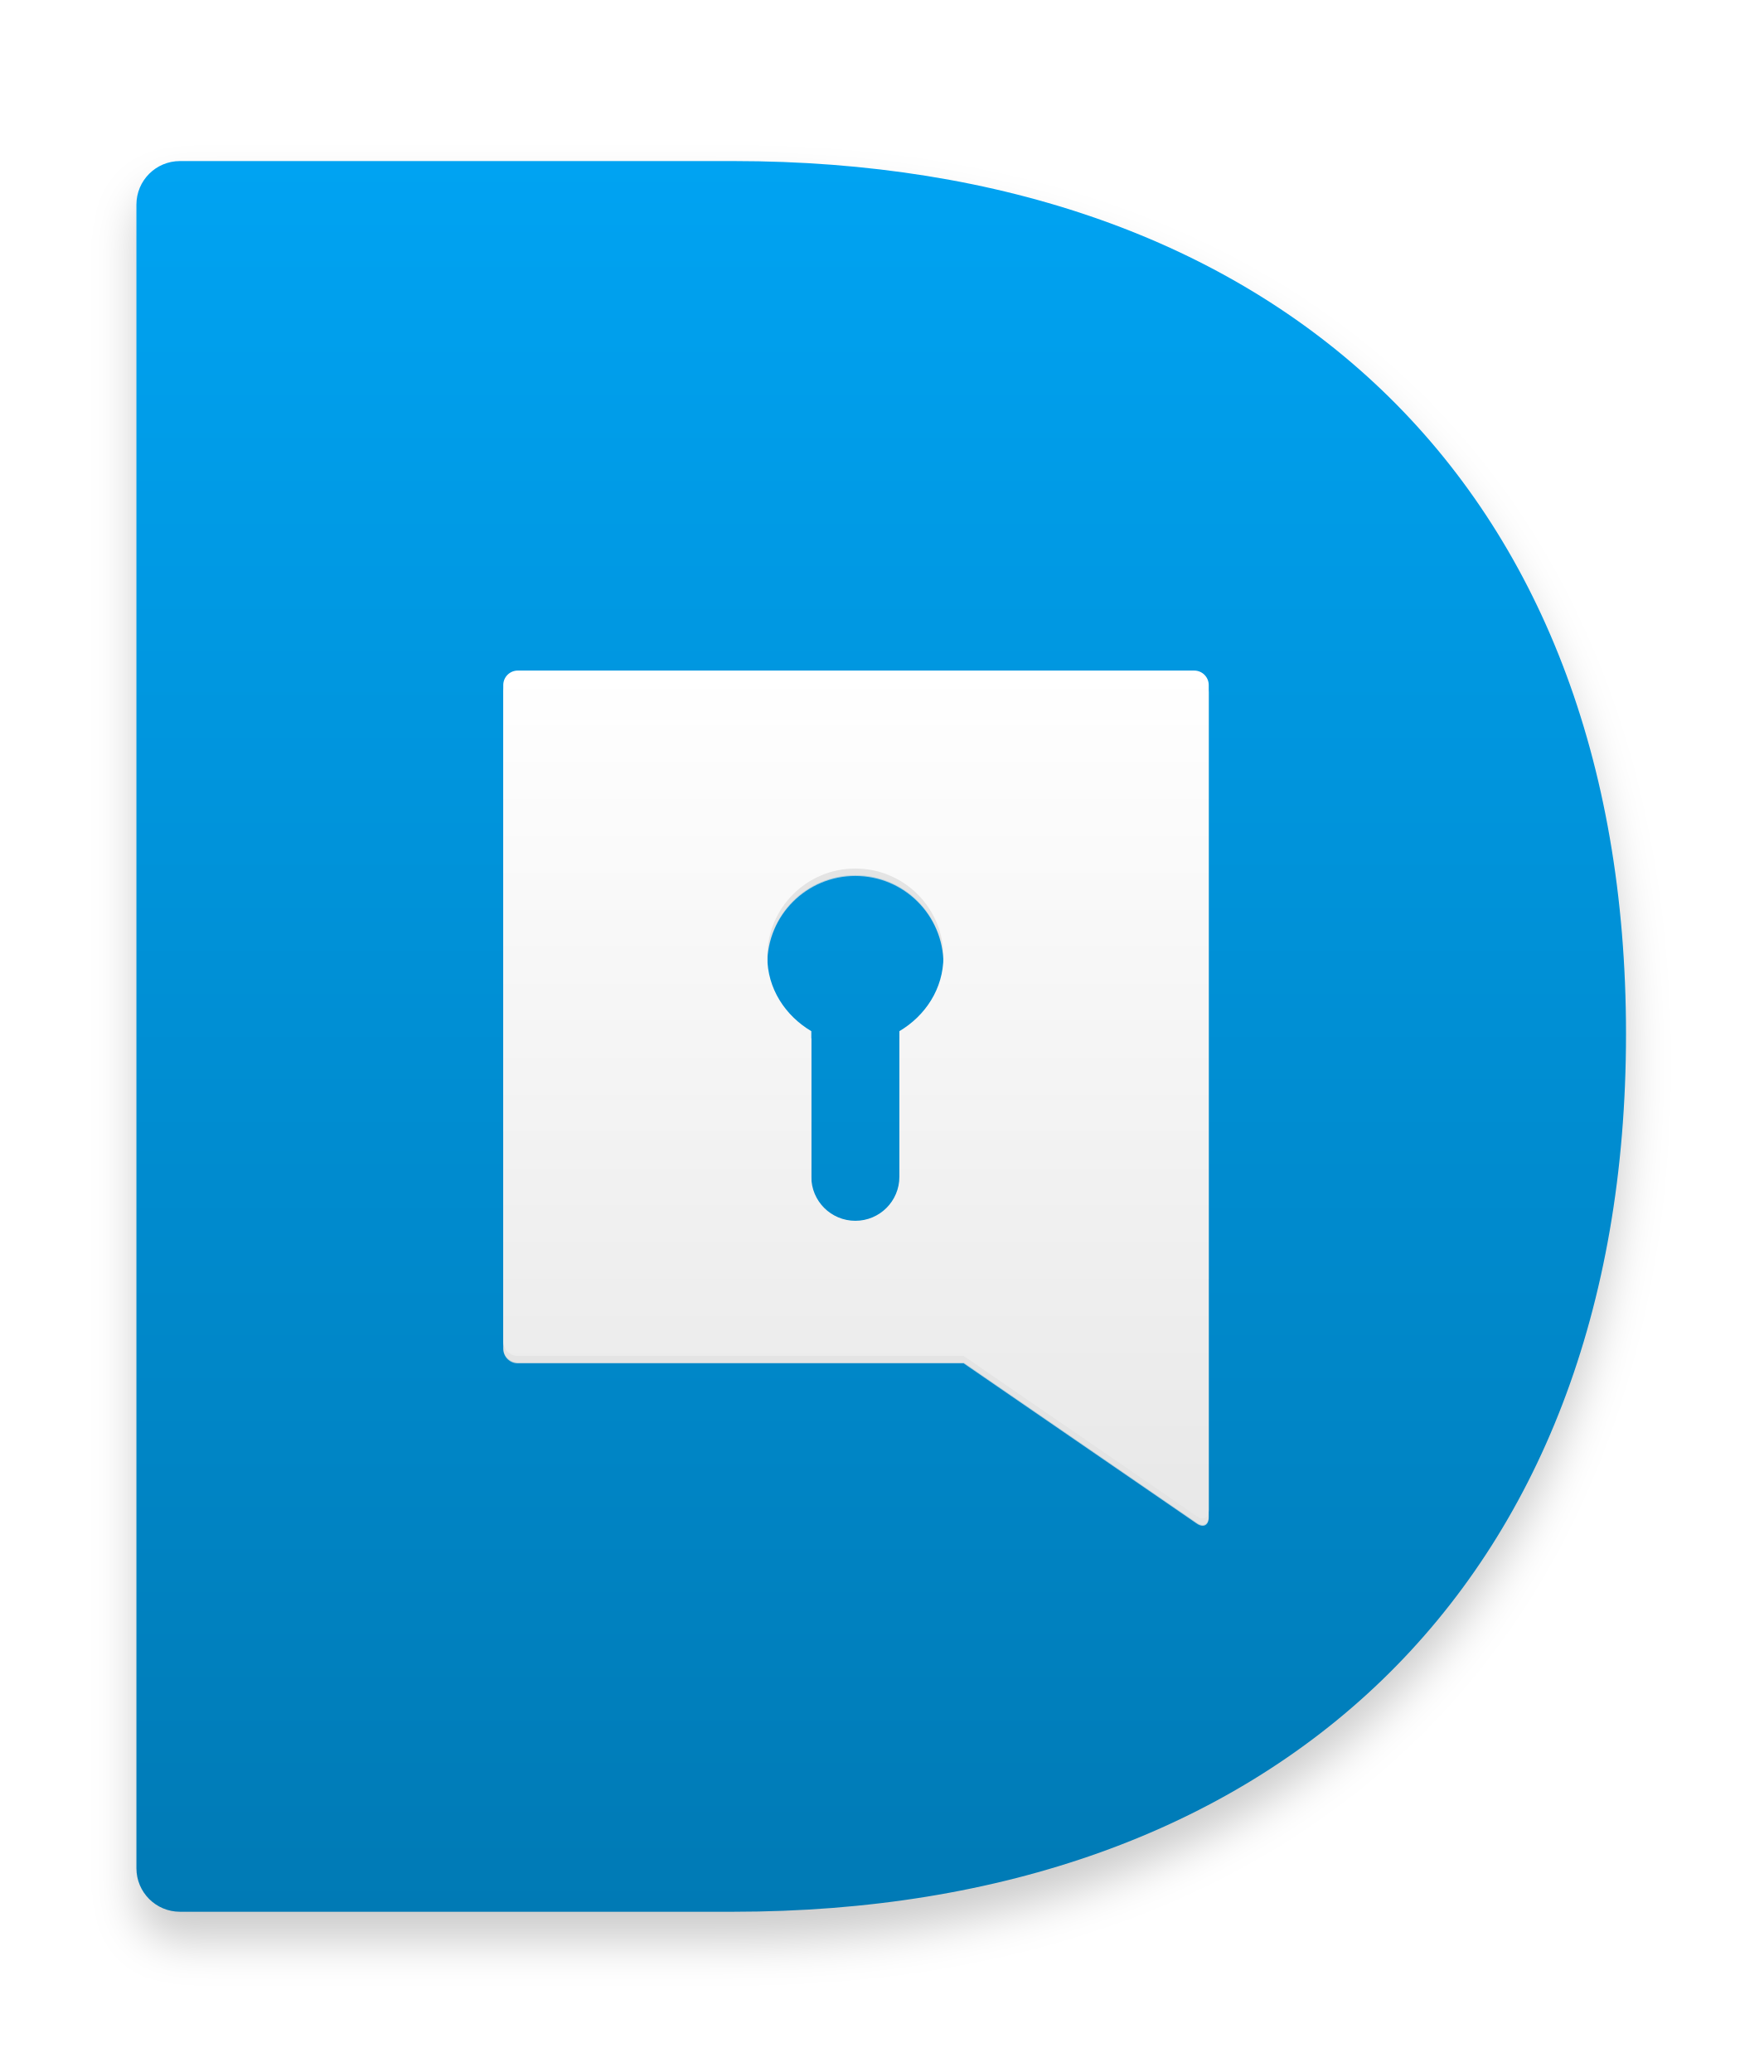
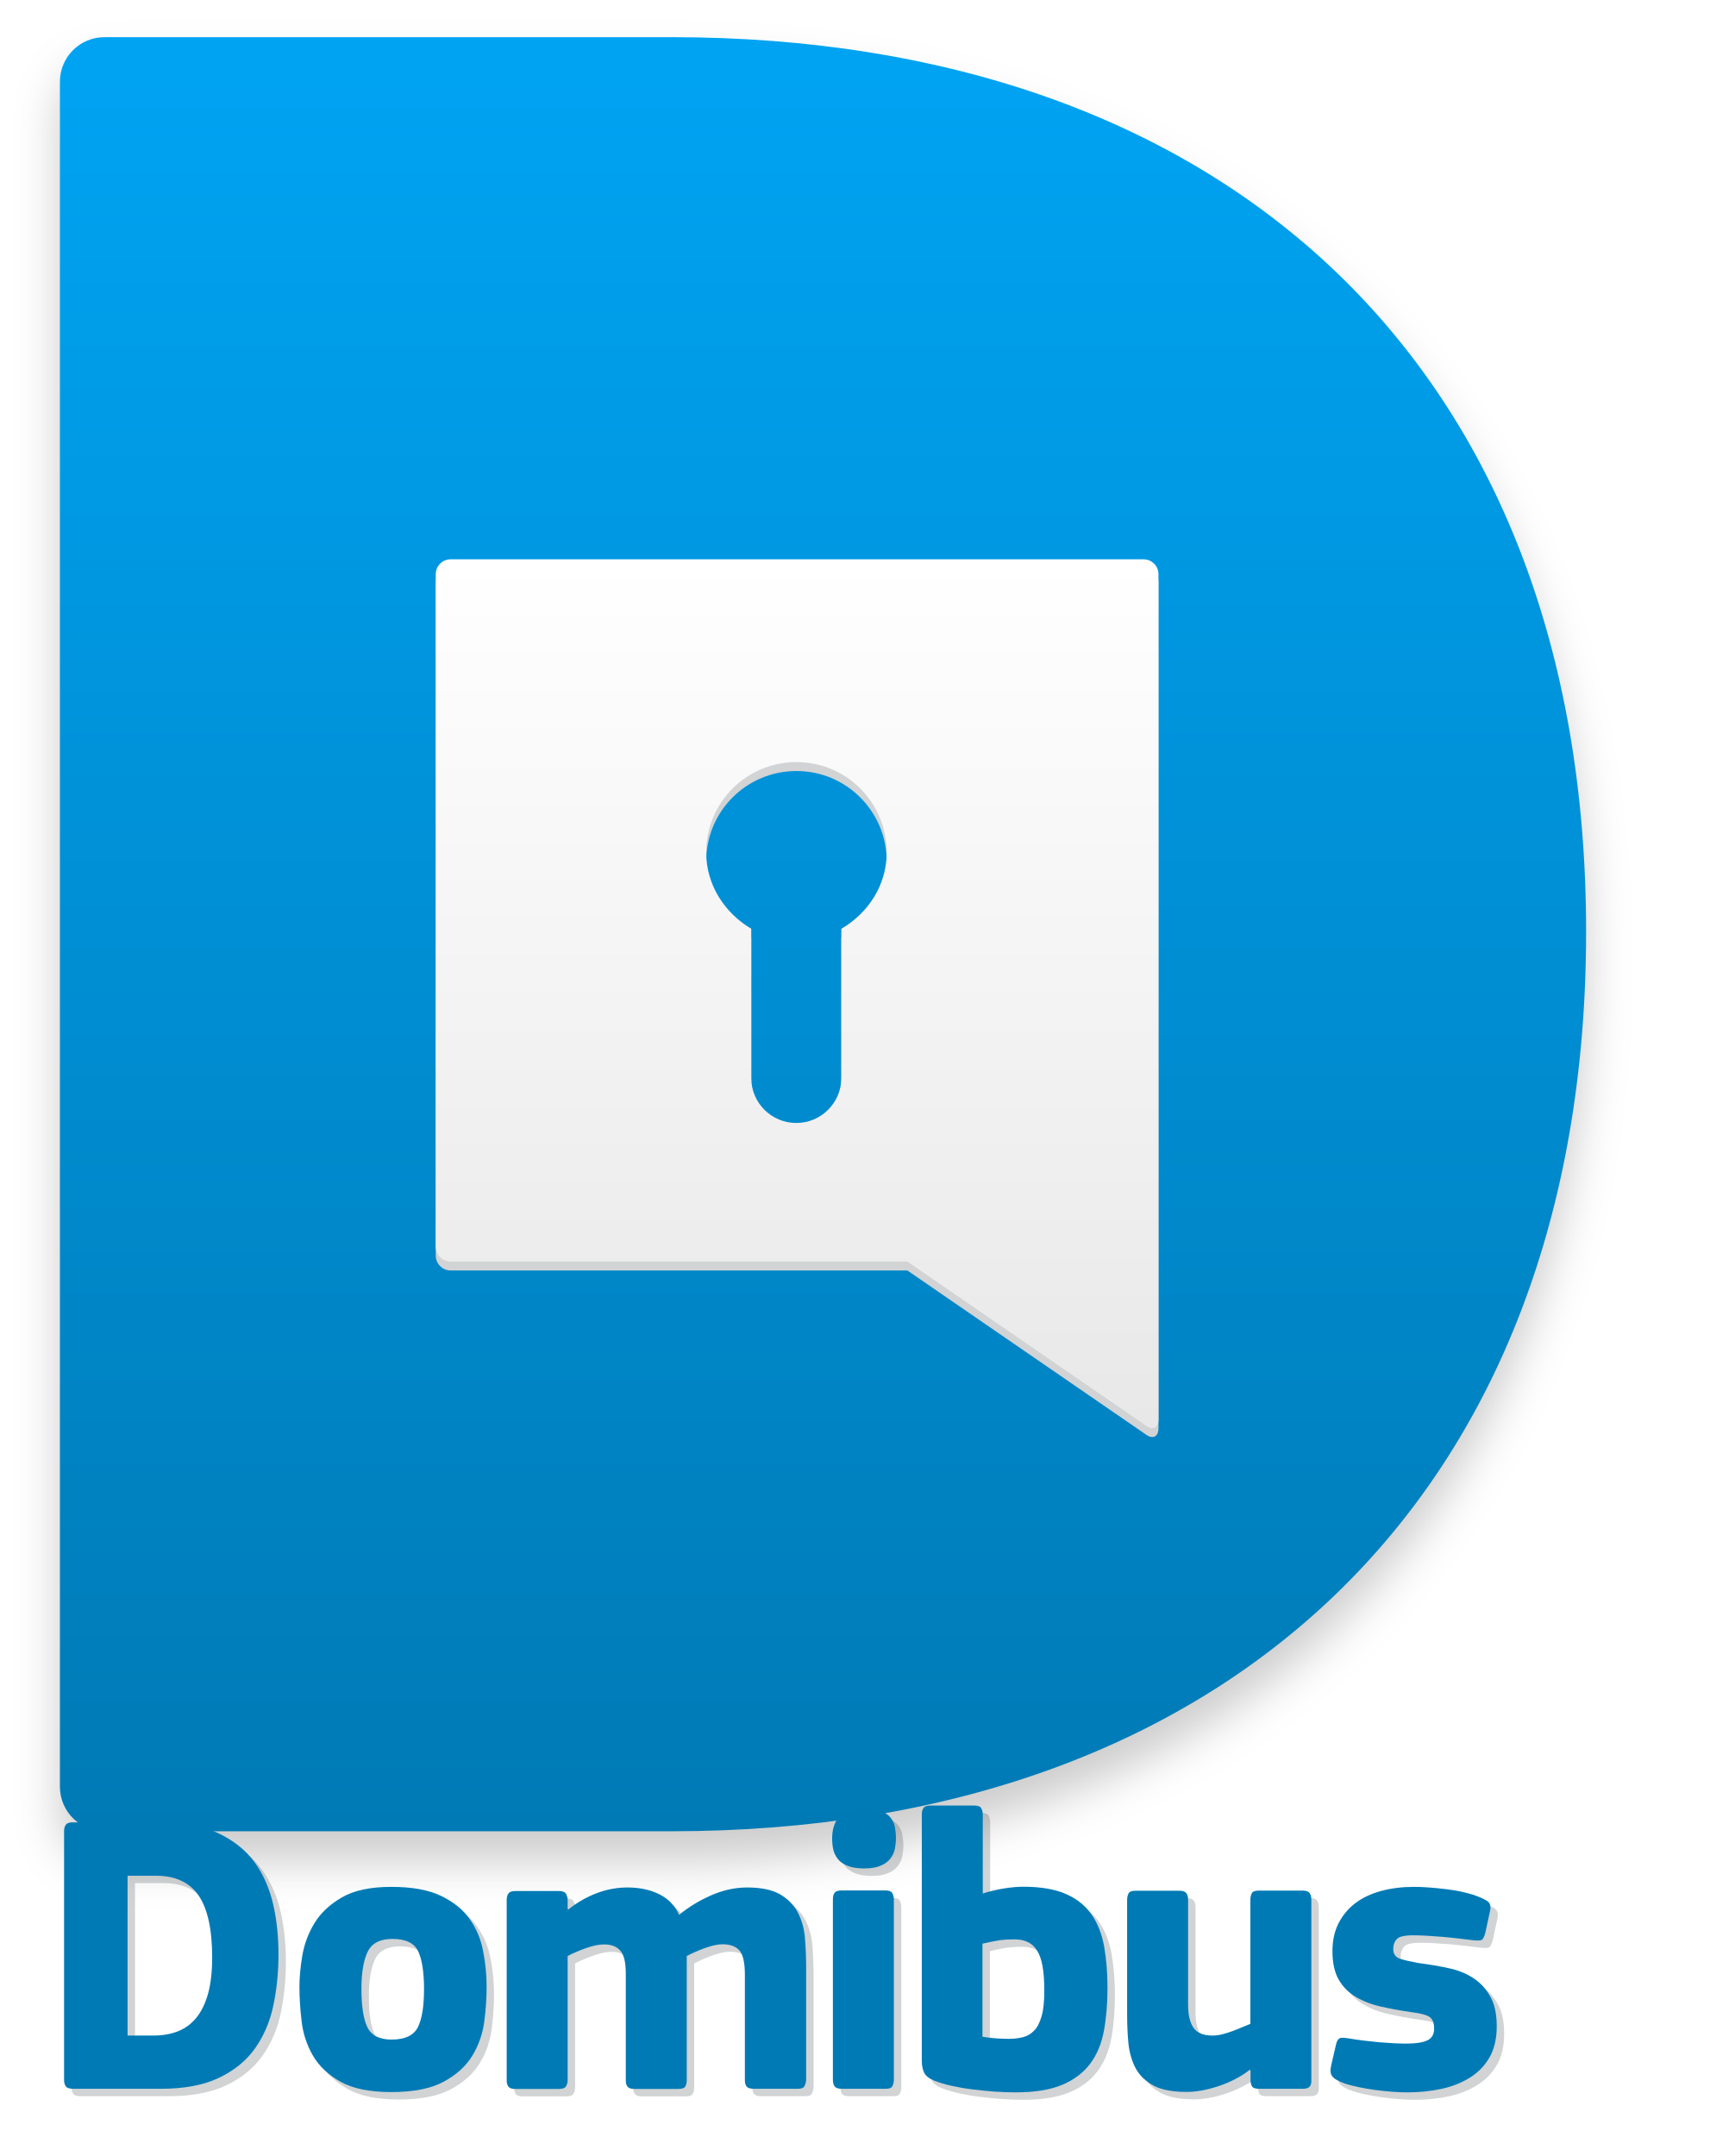
- <svg xmlns="http://www.w3.org/2000/svg" xmlns:xlink="http://www.w3.org/1999/xlink" width="1215px" height="1428px" viewBox="0 0 1215 1428" version="1.1">
+ <svg xmlns="http://www.w3.org/2000/svg" version="1.1" id="Layer_1" x="0px" y="0px" viewBox="0 0 1150 1450" style="enable-background:new 0 0 1150 1450;" xml:space="preserve">
+   <style type="text/css">
+         .st0{fill:#D1D3D4;}
+         .st1{filter:url(#filter-3);}
+         .st2{fill-rule:evenodd;clip-rule:evenodd;}
+         .st3{fill-rule:evenodd;clip-rule:evenodd;fill:url(#path-2_00000107553961216000030330000013435248771025464970_);}
+         .st4{fill:#007AB5;}
+         .st5{fill-rule:evenodd;clip-rule:evenodd;fill:#D1D3D4;}
+         .st6{fill-rule:evenodd;clip-rule:evenodd;fill:url(#Combined-Shape_00000163756454665923189700000009303569905331320737_);}
+     </style>
  <defs>
-     <linearGradient x1="50%" y1="0%" x2="50%" y2="100%" id="linearGradient-1">
-       <stop stop-color="#00A3F2" offset="0%" />
-       <stop stop-color="#007AB5" offset="100%" />
-     </linearGradient>
-     <path d="M0,1176.564 C0,1193.129 13.435,1206.558 29.99,1206.558 L411.249,1206.558 C783.413,1206.558 1026.424,982.24 1026.424,601.58 C1026.424,220.919 783.413,0 411.249,0 L29.99,0 C13.427,0 0,13.434 0,29.994 L0,1176.564 Z" id="path-2" />
-     <filter x="-50%" y="-50%" width="200%" height="200%" filterUnits="objectBoundingBox" id="filter-3">
+     <filter filterUnits="objectBoundingBox" height="200%" id="filter-3" width="200%" x="-50%" y="-50%">
      <feOffset dx="0" dy="20" in="SourceAlpha" result="shadowOffsetOuter1" />
-       <feGaussianBlur stdDeviation="15" in="shadowOffsetOuter1" result="shadowBlurOuter1" />
-       <feColorMatrix values="0 0 0 0 0   0 0 0 0 0   0 0 0 0 0  0 0 0 0.2 0" type="matrix" in="shadowBlurOuter1" />
+       <feGaussianBlur in="shadowOffsetOuter1" result="shadowBlurOuter1" stdDeviation="15" />
+       <feColorMatrix in="shadowBlurOuter1" type="matrix" values="0 0 0 0 0   0 0 0 0 0   0 0 0 0 0  0 0 0 0.2 0" />
    </filter>
-     <linearGradient x1="50%" y1="75.656%" x2="50%" y2="100%" id="linearGradient-4">
-       <stop stop-color="#FFFFFF" offset="0%" />
-       <stop stop-color="#E8E8E8" offset="100%" />
-     </linearGradient>
-     <filter x="-50%" y="-50%" width="200%" height="200%" filterUnits="objectBoundingBox" id="filter-5">
-       <feOffset dx="0" dy="5" in="SourceAlpha" result="shadowOffsetOuter1" />
-       <feColorMatrix values="0 0 0 0 0.772   0 0 0 0 0.772   0 0 0 0 0.772  0 0 0 1 0" type="matrix" in="shadowOffsetOuter1" result="shadowMatrixOuter1" />
-       <feMerge>
-         <feMergeNode in="shadowMatrixOuter1" />
-         <feMergeNode in="SourceGraphic" />
-       </feMerge>
-     </filter>
-     <linearGradient x1="50%" y1="0%" x2="50%" y2="100%" id="linearGradient-6">
-       <stop stop-color="#FFFFFF" offset="0%" />
-       <stop stop-color="#E8E8E8" offset="100%" />
-     </linearGradient>
  </defs>
-   <g id="Logo-2" stroke="none" stroke-width="1" fill="none" fill-rule="evenodd">
+   <g>
+     <path class="st0" d="M54.3,1409.8c-2.5,0-4.2-0.5-5-1.6s-1.2-2.5-1.2-4.3v-167.4c0-1.8,0.4-3.2,1.2-4.3s2.4-1.6,4.7-1.6h58.9     c15.7,0,28.6,2.4,38.9,7.3c10.3,4.9,18.4,11.3,24.3,19.4c5.9,8.1,10.1,17.5,12.6,28.3s3.6,22.1,3.6,34c0,12.1-1.2,23.5-3.5,34.4     c-2.3,10.9-6.5,20.5-12.4,28.8c-5.9,8.3-14,14.8-24.3,19.7c-10.3,4.9-23.3,7.3-39.1,7.3H54.3z M147.7,1321.5     c0-19.1-3.1-33-9.2-41.8c-6.1-8.8-15.7-13.2-28.6-13.2H90.8v107.5H108c6.1,0,11.6-0.9,16.5-2.8s9-4.9,12.4-9     c3.4-4.1,6.1-9.5,8-16.2C146.8,1339.1,147.7,1331,147.7,1321.5z" />
+     <path class="st0" d="M332.3,1341.2c0,7.4-0.5,15.2-1.6,23.5c-1.1,8.3-3.8,15.9-8.1,23c-4.3,7-10.8,12.8-19.3,17.4     c-8.6,4.6-20.2,6.9-35,6.9c-14.6,0-26-2.3-34.2-6.9c-8.2-4.6-14.4-10.4-18.5-17.4c-4.1-7-6.7-14.7-7.7-23     c-1-8.3-1.5-16.1-1.5-23.5c0-6.1,0.6-13,1.9-20.8c1.3-7.7,4-15.1,8.2-22c4.2-6.9,10.4-12.7,18.6-17.4c8.2-4.7,19.2-7,33.1-7     c13.9,0,25,2,33.5,6.1c8.5,4.1,14.9,9.3,19.4,15.8c4.5,6.5,7.5,13.7,8.9,21.7C331.6,1325.6,332.3,1333.5,332.3,1341.2z      M290.2,1342.8c0-11.3-1.3-19.8-3.9-25.4c-2.6-5.6-8.4-8.4-17.4-8.4c-8.3,0-13.8,2.9-16.6,8.6c-2.8,5.8-4.2,14.1-4.2,25.1     c0,11.9,1.4,20.5,4.1,25.9c2.7,5.4,8.1,8.1,16.2,8.1c9,0,14.9-2.8,17.7-8.4C288.8,1362.9,290.2,1354.3,290.2,1342.8z" />
+     <path class="st0" d="M546.1,1408c-0.6,1.2-2.1,1.8-4.5,1.8h-29.7c-2.3,0-3.9-0.5-4.7-1.5c-0.8-1-1.2-2.4-1.2-4.2v-71     c0-8.3-1.3-13.8-3.8-16.5c-2.5-2.7-6.3-4-11.3-4c-3.2,0-7.2,0.9-11.9,2.6c-4.7,1.7-8.7,3.5-12.1,5.3v83.7c0,1.4-0.3,2.7-0.9,3.9     c-0.6,1.2-2.2,1.8-4.7,1.8h-29.7c-2.2,0-3.6-0.5-4.5-1.5c-0.8-1-1.2-2.4-1.2-4.2v-71.8c0-7.6-1.2-12.7-3.7-15.5     c-2.4-2.8-6.1-4.2-11-4.2c-3.3,0-7.2,0.8-11.8,2.4c-4.6,1.6-8.8,3.4-12.6,5.4v83.7c0,1.4-0.4,2.7-1.1,3.9     c-0.7,1.2-2.3,1.8-4.8,1.8h-29.5c-2.1,0-3.6-0.5-4.4-1.5c-0.8-1-1.2-2.4-1.2-4.2v-121.5c0-1.8,0.4-3.2,1.2-4.3     c0.8-1.1,2.3-1.6,4.4-1.6h29.5c2.5,0,4.1,0.6,4.8,1.9c0.7,1.3,1.1,2.6,1.1,4v6.2l0.5,0.3c5.8-4.7,12.1-8.3,18.9-10.9     c6.8-2.6,13.8-3.9,20.8-3.9c8.1,0,15.2,1.5,21.3,4.5c6.1,3,10.6,7.6,13.5,13.9c6.3-5.2,13.5-9.6,21.5-13.1     c8-3.5,16.1-5.3,24.2-5.3c9.5,0,17,1.6,22.3,4.7c5.3,3.2,9.3,7.2,11.9,12.3c2.6,5,4.2,10.7,4.7,17c0.5,6.3,0.8,12.6,0.8,18.9v77     C547,1405.5,546.7,1406.8,546.1,1408z" />
+     <path class="st0" d="M607.6,1241.3c0,2.5-0.3,5-0.8,7.4c-0.5,2.4-1.6,4.6-3.1,6.5c-1.5,1.9-3.7,3.4-6.5,4.6     c-2.8,1.2-6.4,1.8-10.9,1.8c-4.7,0-8.5-0.6-11.3-1.8c-2.9-1.2-5.1-2.7-6.6-4.7c-1.5-2-2.5-4.1-3-6.5c-0.5-2.3-0.7-4.8-0.7-7.3     c0-5.6,1.4-10.3,4.3-14.2c2.9-3.9,8.6-5.8,17.3-5.8c4.3,0,7.9,0.5,10.7,1.5c2.8,1,5,2.4,6.6,4.2c1.6,1.8,2.7,3.9,3.2,6.3     C607.3,1235.8,607.6,1238.4,607.6,1241.3z M606.2,1403.8c0,1.4-0.3,2.8-0.9,4.1c-0.6,1.3-2.1,1.9-4.5,1.9h-29.7     c-2.3,0-3.9-0.5-4.7-1.6c-0.8-1.1-1.2-2.5-1.2-4.3v-121.5c0-2,0.4-3.5,1.2-4.5c0.8-1,2.4-1.5,4.7-1.5h29.7c2.3,0,3.8,0.7,4.5,2     c0.6,1.4,0.9,2.7,0.9,3.9V1403.8z" />
+     <path class="st0" d="M665.8,1278.5c5.2-1.6,10.2-2.8,14.8-3.5c4.6-0.7,8.8-1.1,12.6-1.1c11.9,0,21.6,1.7,29,5     c7.4,3.3,13.1,8,17.2,14c4.1,6,6.8,13.2,8.3,21.5c1.4,8.3,2.2,17.4,2.2,27.3c0,10.6-0.8,20.3-2.4,29c-1.6,8.7-4.7,16.2-9.3,22.3     c-4.6,6.1-10.9,10.8-18.9,14.2c-8,3.3-18.4,5-31.2,5c-4.5,0-9.3-0.2-14.3-0.5c-5-0.4-10-0.9-14.8-1.5c-4.9-0.6-9.5-1.4-14-2.4     c-4.5-1-8.5-2.2-11.9-3.6c-3.4-1.4-5.6-3.2-6.6-5.4c-1-2.2-1.5-4.8-1.5-7.8v-165.8c0-1.8,0.4-3.2,1.2-4.3     c0.8-1.1,2.4-1.6,4.7-1.6h29.5c2.5,0,4.1,0.7,4.7,2c0.6,1.3,0.9,2.7,0.9,3.9V1278.5z M707.4,1343.9c0-6.7-0.4-12.2-1.2-16.6     c-0.8-4.4-2-7.9-3.7-10.5c-1.6-2.6-3.7-4.5-6.2-5.7c-2.5-1.2-5.5-1.8-9-1.8c-3.6,0-6.8,0.2-9.5,0.5c-2.7,0.4-6.7,1.2-12,2.4v62.6     c3.1,0.5,6.2,0.9,9.4,1.1c3.2,0.2,6,0.3,8.6,0.3c3.3,0,6.3-0.4,9.2-1.1c2.9-0.7,5.4-2.2,7.6-4.5c2.2-2.2,3.8-5.5,5-9.7     C706.8,1356.8,707.4,1351.1,707.4,1343.9z" />
+     <path class="st0" d="M885.9,1408.3c-0.8,1-2.4,1.5-4.7,1.5h-29.5c-2.5,0-4.1-0.6-4.7-1.8c-0.6-1.2-0.9-2.5-0.9-3.9v-6.8     c-0.2,0-0.3,0-0.3-0.1c0-0.1-0.1-0.1-0.3-0.1c-6.1,4.7-13.1,8.3-20.9,10.9s-15,3.9-21.5,3.9c-9.5,0-17-1.4-22.3-4.3     c-5.3-2.9-9.3-6.7-11.9-11.5c-2.6-4.8-4.2-10.3-4.9-16.5c-0.6-6.2-0.9-12.7-0.9-19.6v-77.5c0-1.4,0.3-2.8,0.9-4     c0.6-1.3,2.2-1.9,4.7-1.9h29.7c2.2,0,3.6,0.5,4.5,1.6c0.8,1.1,1.2,2.5,1.2,4.3v70.7c0,6.8,1.2,12,3.6,15.5     c2.4,3.5,6.7,5.3,12.8,5.3c2.2,0,4.4-0.3,6.8-0.9c2.3-0.6,4.6-1.3,6.9-2.2c2.2-0.8,4.4-1.7,6.5-2.6c2.1-0.9,3.8-1.6,5.3-2.2     v-83.7c0-1.4,0.3-2.8,0.9-4c0.6-1.3,2.2-1.9,4.7-1.9h29.5c2.3,0,3.9,0.5,4.7,1.6c0.8,1.1,1.2,2.5,1.2,4.3v121.5     C887.1,1405.9,886.7,1407.3,885.9,1408.3z" />
+     <path class="st0" d="M1011.7,1367.8c0,8.4-1.7,15.5-5,21.1c-3.3,5.7-7.8,10.2-13.4,13.6c-5.6,3.4-11.9,5.9-19,7.4     c-7.1,1.5-14.5,2.3-22.3,2.3c-3.2,0-6.8-0.1-10.5-0.4c-3.8-0.3-7.6-0.7-11.5-1.2c-3.9-0.5-7.6-1.2-11.1-1.9     c-3.5-0.7-6.6-1.5-9.3-2.4c-4.5-1.6-7.4-3.3-8.6-5c-1.3-1.7-1.4-4.3-0.5-7.9l3-12.9c0.5-2.5,1.3-4,2.4-4.6s3.1-0.5,6.2,0     c6.3,1.1,13.1,1.9,20.5,2.6c7.4,0.6,13.4,0.9,18.1,0.9c6.8,0,11.7-0.8,14.6-2.3c2.9-1.5,4.3-4.1,4.3-7.7c0-4-1.1-6.6-3.2-8     c-2.2-1.4-6.1-2.4-11.9-3.1c-7.4-1.1-14.3-2.3-20.7-3.8c-6.4-1.4-12-3.6-16.9-6.5c-4.9-2.9-8.7-6.8-11.5-11.6     c-2.8-4.9-4.2-11.3-4.2-19.2c0-7.2,1.4-13.5,4.2-18.9c2.8-5.4,6.6-9.9,11.4-13.5s10.6-6.3,17.3-8.1c6.7-1.8,14-2.7,21.9-2.7     c3.1,0,6.4,0.1,10.1,0.4c3.7,0.3,7.4,0.6,11.2,1.1c3.8,0.5,7.4,1,10.9,1.8s6.7,1.6,9.6,2.7c3.6,1.3,6.3,2.6,8,3.9     c1.7,1.4,2.1,3.8,1.2,7.2l-3,13.9c-0.7,2.5-1.5,4.1-2.3,4.6s-2.7,0.6-5.8,0.3c-3.1-0.4-6.4-0.8-10-1.2c-3.6-0.4-7.2-0.8-10.7-1.1     c-3.5-0.3-6.8-0.5-9.9-0.7c-3.1-0.2-5.7-0.3-7.8-0.3c-6.8-0.2-11.1,0.6-12.8,2.3c-1.7,1.7-2.6,4-2.6,6.9c0,3.4,1.6,5.6,4.7,6.6     s7.2,1.9,12.1,2.8c7,0.9,13.7,2,20.1,3.4c6.3,1.3,11.9,3.5,16.7,6.6c4.8,3.1,8.6,7.1,11.5,12.3     C1010.2,1352.5,1011.7,1359.3,1011.7,1367.8z" />
+   </g>
+   <g id="Logo-2">
    <g id="Domibus_logo_icon_2">
      <g id="Group-2" transform="translate(94, 111)">
        <g id="D">
-           <use fill="black" fill-opacity="1" filter="url(#filter-3)" xlink:href="#path-2" />
-           <use fill="url(#linearGradient-1)" fill-rule="evenodd" xlink:href="#path-2" />
-         </g>
-         <g id="Group-7" filter="url(#filter-5)" transform="translate(252.7837, 351.1473)" fill="url(#linearGradient-6)">
-           <path d="M486.113,389.677 L486.113,578.457 C486.113,583.977 482.43,585.92 477.867,582.784 L317.217,472.336 L10,472.336 C4.477,472.336 0,467.85 0,462.335 L0,10.002 C0,4.478 4.483,-1.70530257e-13 10,-1.70530257e-13 L476.113,-1.70530257e-13 C481.636,-1.70530257e-13 486.113,4.486 486.113,10.002 L486.113,389.677 Z M303.304,197.132 C303.304,163.584 276.157,136.44 242.612,136.44 C209.066,136.44 181.92,163.586 181.92,197.132 C181.92,219.358 194.485,237.968 212.266,248.519 L212.266,348.862 C212.266,365.636 225.838,379.208 242.612,379.208 C259.385,379.208 272.958,365.636 272.958,348.862 L272.958,248.519 C290.739,237.968 303.304,219.358 303.304,197.132 Z" id="Combined-Shape" />
+           <g class="st1">
+             <path id="path-2_00000031189956040555802920000018101847568871280815_" class="st2" d="M-53.7,1090.6c0,16.6,13.4,30,30,30         h381.3c372.2,0,615.2-224.3,615.2-605S729.7-86,357.5-86H-23.7c-16.6,0-30,13.4-30,30V1090.6z" />
+           </g>
+           <g>
+             <linearGradient id="path-2_00000036958027805921739310000000648800469355834775_" gradientUnits="userSpaceOnUse" x1="1077.322" y1="1101.052" x2="1077.322" y2="1100.052" gradientTransform="matrix(1026.424 0 0 -1206.558 -1105329.5 1328396.875)">
+               <stop offset="0" style="stop-color:#00A3F2" />
+               <stop offset="1" style="stop-color:#007AB5" />
+             </linearGradient>
+             <path id="path-2_00000026871923290511197900000016478511261401619102_" style="fill-rule:evenodd;clip-rule:evenodd;fill:url(#path-2_00000036958027805921739310000000648800469355834775_);" d="         M-53.7,1090.6c0,16.6,13.4,30,30,30h381.3c372.2,0,615.2-224.3,615.2-605S729.7-86,357.5-86H-23.7c-16.6,0-30,13.4-30,30         V1090.6z" />
+           </g>
        </g>
      </g>
    </g>
  </g>
+   <g>
+     <path class="st4" d="M49.3,1404.8c-2.5,0-4.2-0.5-5-1.6s-1.2-2.5-1.2-4.3v-167.4c0-1.8,0.4-3.2,1.2-4.3s2.4-1.6,4.7-1.6h58.9     c15.7,0,28.6,2.4,38.9,7.3c10.3,4.9,18.4,11.3,24.3,19.4c5.9,8.1,10.1,17.5,12.6,28.3s3.6,22.1,3.6,34c0,12.1-1.2,23.5-3.5,34.4     c-2.3,10.9-6.5,20.5-12.4,28.8c-5.9,8.3-14,14.8-24.3,19.7c-10.3,4.9-23.3,7.3-39.1,7.3H49.3z M142.7,1316.5     c0-19.1-3.1-33-9.2-41.8c-6.1-8.8-15.7-13.2-28.6-13.2H85.8v107.5H103c6.1,0,11.6-0.9,16.5-2.8s9-4.9,12.4-9     c3.4-4.1,6.1-9.5,8-16.2C141.8,1334.1,142.7,1326,142.7,1316.5z" />
+     <path class="st4" d="M327.3,1336.2c0,7.4-0.5,15.2-1.6,23.5c-1.1,8.3-3.8,15.9-8.1,23c-4.3,7-10.8,12.8-19.3,17.4     c-8.6,4.6-20.2,6.9-35,6.9c-14.6,0-26-2.3-34.2-6.9c-8.2-4.6-14.4-10.4-18.5-17.4c-4.1-7-6.7-14.7-7.7-23     c-1-8.3-1.5-16.1-1.5-23.5c0-6.1,0.6-13,1.9-20.8c1.3-7.7,4-15.1,8.2-22c4.2-6.9,10.4-12.7,18.6-17.4c8.2-4.7,19.2-7,33.1-7     c13.9,0,25,2,33.5,6.1c8.5,4.1,14.9,9.3,19.4,15.8c4.5,6.5,7.5,13.7,8.9,21.7C326.6,1320.6,327.3,1328.5,327.3,1336.2z      M285.2,1337.8c0-11.3-1.3-19.8-3.9-25.4c-2.6-5.6-8.4-8.4-17.4-8.4c-8.3,0-13.8,2.9-16.6,8.6c-2.8,5.8-4.2,14.1-4.2,25.1     c0,11.9,1.4,20.5,4.1,25.9c2.7,5.4,8.1,8.1,16.2,8.1c9,0,14.9-2.8,17.7-8.4C283.8,1357.9,285.2,1349.3,285.2,1337.8z" />
+     <path class="st4" d="M541.1,1403c-0.6,1.2-2.1,1.8-4.5,1.8h-29.7c-2.3,0-3.9-0.5-4.7-1.5c-0.8-1-1.2-2.4-1.2-4.2v-71     c0-8.3-1.3-13.8-3.8-16.5c-2.5-2.7-6.3-4-11.3-4c-3.2,0-7.2,0.9-11.9,2.6c-4.7,1.7-8.7,3.5-12.1,5.3v83.7c0,1.4-0.3,2.7-0.9,3.9     c-0.6,1.2-2.2,1.8-4.7,1.8h-29.7c-2.2,0-3.6-0.5-4.5-1.5c-0.8-1-1.2-2.4-1.2-4.2v-71.8c0-7.6-1.2-12.7-3.7-15.5     c-2.4-2.8-6.1-4.2-11-4.2c-3.3,0-7.2,0.8-11.8,2.4c-4.6,1.6-8.8,3.4-12.6,5.4v83.7c0,1.4-0.4,2.7-1.1,3.9     c-0.7,1.2-2.3,1.8-4.8,1.8h-29.5c-2.1,0-3.6-0.5-4.4-1.5c-0.8-1-1.2-2.4-1.2-4.2v-121.5c0-1.8,0.4-3.2,1.2-4.3     c0.8-1.1,2.3-1.6,4.4-1.6h29.5c2.5,0,4.1,0.6,4.8,1.9c0.7,1.3,1.1,2.6,1.1,4v6.2l0.5,0.3c5.8-4.7,12.1-8.3,18.9-10.9     c6.8-2.6,13.8-3.9,20.8-3.9c8.1,0,15.2,1.5,21.3,4.5c6.1,3,10.6,7.6,13.5,13.9c6.3-5.2,13.5-9.6,21.5-13.1     c8-3.5,16.1-5.3,24.2-5.3c9.5,0,17,1.6,22.3,4.7c5.3,3.2,9.3,7.2,11.9,12.3c2.6,5,4.2,10.7,4.7,17c0.5,6.3,0.8,12.6,0.8,18.9v77     C542,1400.5,541.7,1401.8,541.1,1403z" />
+     <path class="st4" d="M602.6,1236.3c0,2.5-0.3,5-0.8,7.4c-0.5,2.4-1.6,4.6-3.1,6.5c-1.5,1.9-3.7,3.4-6.5,4.6     c-2.8,1.2-6.4,1.8-10.9,1.8c-4.7,0-8.5-0.6-11.3-1.8c-2.9-1.2-5.1-2.7-6.6-4.7c-1.5-2-2.5-4.1-3-6.5c-0.5-2.3-0.7-4.8-0.7-7.3     c0-5.6,1.4-10.3,4.3-14.2c2.9-3.9,8.6-5.8,17.3-5.8c4.3,0,7.9,0.5,10.7,1.5c2.8,1,5,2.4,6.6,4.2c1.6,1.8,2.7,3.9,3.2,6.3     C602.3,1230.8,602.6,1233.4,602.6,1236.3z M601.2,1398.8c0,1.4-0.3,2.8-0.9,4.1c-0.6,1.3-2.1,1.9-4.5,1.9h-29.7     c-2.3,0-3.9-0.5-4.7-1.6c-0.8-1.1-1.2-2.5-1.2-4.3v-121.5c0-2,0.4-3.5,1.2-4.5c0.8-1,2.4-1.5,4.7-1.5h29.7c2.3,0,3.8,0.7,4.5,2     c0.6,1.4,0.9,2.7,0.9,3.9V1398.8z" />
+     <path class="st4" d="M660.8,1273.5c5.2-1.6,10.2-2.8,14.8-3.5c4.6-0.7,8.8-1.1,12.6-1.1c11.9,0,21.6,1.7,29,5     c7.4,3.3,13.1,8,17.2,14c4.1,6,6.8,13.2,8.3,21.5c1.4,8.3,2.2,17.4,2.2,27.3c0,10.6-0.8,20.3-2.4,29c-1.6,8.7-4.7,16.2-9.3,22.3     c-4.6,6.1-10.9,10.8-18.9,14.2c-8,3.3-18.4,5-31.2,5c-4.5,0-9.3-0.2-14.3-0.5c-5-0.4-10-0.9-14.8-1.5c-4.9-0.6-9.5-1.4-14-2.4     c-4.5-1-8.5-2.2-11.9-3.6c-3.4-1.4-5.6-3.2-6.6-5.4c-1-2.2-1.5-4.8-1.5-7.8v-165.8c0-1.8,0.4-3.2,1.2-4.3     c0.8-1.1,2.4-1.6,4.7-1.6h29.5c2.5,0,4.1,0.7,4.7,2c0.6,1.3,0.9,2.7,0.9,3.9V1273.5z M702.4,1338.9c0-6.7-0.4-12.2-1.2-16.6     c-0.8-4.4-2-7.9-3.7-10.5c-1.6-2.6-3.7-4.5-6.2-5.7c-2.5-1.2-5.5-1.8-9-1.8c-3.6,0-6.8,0.2-9.5,0.5c-2.7,0.4-6.7,1.2-12,2.4v62.6     c3.1,0.5,6.2,0.9,9.4,1.1c3.2,0.2,6,0.3,8.6,0.3c3.3,0,6.3-0.4,9.2-1.1c2.9-0.7,5.4-2.2,7.6-4.5c2.2-2.2,3.8-5.5,5-9.7     C701.8,1351.8,702.4,1346.1,702.4,1338.9z" />
+     <path class="st4" d="M880.9,1403.3c-0.8,1-2.4,1.5-4.7,1.5h-29.5c-2.5,0-4.1-0.6-4.7-1.8c-0.6-1.2-0.9-2.5-0.9-3.9v-6.8     c-0.2,0-0.3,0-0.3-0.1c0-0.1-0.1-0.1-0.3-0.1c-6.1,4.7-13.1,8.3-20.9,10.9s-15,3.9-21.5,3.9c-9.5,0-17-1.4-22.3-4.3     c-5.3-2.9-9.3-6.7-11.9-11.5c-2.6-4.8-4.2-10.3-4.9-16.5c-0.6-6.2-0.9-12.7-0.9-19.6v-77.5c0-1.4,0.3-2.8,0.9-4     c0.6-1.3,2.2-1.9,4.7-1.9h29.7c2.2,0,3.6,0.5,4.5,1.6c0.8,1.1,1.2,2.5,1.2,4.3v70.7c0,6.8,1.2,12,3.6,15.5     c2.4,3.5,6.7,5.3,12.8,5.3c2.2,0,4.4-0.3,6.8-0.9c2.3-0.6,4.6-1.3,6.9-2.2c2.2-0.8,4.4-1.7,6.5-2.6c2.1-0.9,3.8-1.6,5.3-2.2     v-83.7c0-1.4,0.3-2.8,0.9-4c0.6-1.3,2.2-1.9,4.7-1.9h29.5c2.3,0,3.9,0.5,4.7,1.6c0.8,1.1,1.2,2.5,1.2,4.3v121.5     C882.1,1400.9,881.7,1402.3,880.9,1403.3z" />
+     <path class="st4" d="M1006.7,1362.8c0,8.4-1.7,15.5-5,21.1c-3.3,5.7-7.8,10.2-13.4,13.6c-5.6,3.4-11.9,5.9-19,7.4     c-7.1,1.5-14.5,2.3-22.3,2.3c-3.2,0-6.8-0.1-10.5-0.4c-3.8-0.3-7.6-0.7-11.5-1.2c-3.9-0.5-7.6-1.2-11.1-1.9     c-3.5-0.7-6.6-1.5-9.3-2.4c-4.5-1.6-7.4-3.3-8.6-5c-1.3-1.7-1.4-4.3-0.5-7.9l3-12.9c0.5-2.5,1.3-4,2.4-4.6s3.1-0.5,6.2,0     c6.3,1.1,13.1,1.9,20.5,2.6c7.4,0.6,13.4,0.9,18.1,0.9c6.8,0,11.7-0.8,14.6-2.3c2.9-1.5,4.3-4.1,4.3-7.7c0-4-1.1-6.6-3.2-8     c-2.2-1.4-6.1-2.4-11.9-3.1c-7.4-1.1-14.3-2.3-20.7-3.8c-6.4-1.4-12-3.6-16.9-6.5c-4.9-2.9-8.7-6.8-11.5-11.6     c-2.8-4.9-4.2-11.3-4.2-19.2c0-7.2,1.4-13.5,4.2-18.9c2.8-5.4,6.6-9.9,11.4-13.5s10.6-6.3,17.3-8.1c6.7-1.8,14-2.7,21.9-2.7     c3.1,0,6.4,0.1,10.1,0.4c3.7,0.3,7.4,0.6,11.2,1.1c3.8,0.5,7.4,1,10.9,1.8s6.7,1.6,9.6,2.7c3.6,1.3,6.3,2.6,8,3.9     c1.7,1.4,2.1,3.8,1.2,7.2l-3,13.9c-0.7,2.5-1.5,4.1-2.3,4.6s-2.7,0.6-5.8,0.3c-3.1-0.4-6.4-0.8-10-1.2c-3.6-0.4-7.2-0.8-10.7-1.1     c-3.5-0.3-6.8-0.5-9.9-0.7c-3.1-0.2-5.7-0.3-7.8-0.3c-6.8-0.2-11.1,0.6-12.8,2.3c-1.7,1.7-2.6,4-2.6,6.9c0,3.4,1.6,5.6,4.7,6.6     s7.2,1.9,12.1,2.8c7,0.9,13.7,2,20.1,3.4c6.3,1.3,11.9,3.5,16.7,6.6c4.8,3.1,8.6,7.1,11.5,12.3     C1005.2,1347.5,1006.7,1354.3,1006.7,1362.8z" />
+   </g>
+   <g id="Group-7_00000067929487017280736170000015420606275253407386_" transform="translate(252.7837, 351.1473)">
+     <path id="Combined-Shape_00000020387801657406628370000008839165578523035278_" class="st5" d="M526.4,420.7v188.8     c0,5.5-3.7,7.5-8.2,4.3L357.5,503.3H50.3c-5.5,0-10-4.5-10-10V41c0-5.5,4.5-10,10-10h466.1c5.5,0,10,4.5,10,10V420.7z      M343.6,228.1c0-33.5-27.1-60.7-60.7-60.7s-60.7,27.1-60.7,60.7c0,22.2,12.6,40.8,30.3,51.4v100.3c0,16.8,13.6,30.3,30.3,30.3     s30.3-13.6,30.3-30.3V279.5C331,269,343.6,250.4,343.6,228.1z" />
+   </g>
+   <g id="Group-7_00000013884621388168510600000012836380883070142374_" transform="translate(252.7837, 351.1473)">
+     <linearGradient id="Combined-Shape_00000045621362915921303910000000687480500239384736_" gradientUnits="userSpaceOnUse" x1="1349.32" y1="727.601" x2="1349.32" y2="726.601" gradientTransform="matrix(486.1128 0 0 -584.2837 -655638.438 425150.625)">
+       <stop offset="0" style="stop-color:#FFFFFF" />
+       <stop offset="1" style="stop-color:#E8E8E8" />
+     </linearGradient>
+     <path id="Combined-Shape_00000178192248165113663240000001698648611011453618_" style="fill-rule:evenodd;clip-rule:evenodd;fill:url(#Combined-Shape_00000045621362915921303910000000687480500239384736_);" d="M343.6,222.1c0-33.5-27.1-60.7-60.7-60.7s-60.7,27.1-60.7,60.7c0,22.2,12.6,40.8,30.3,51.4v100.3c0,16.8,13.6,30.3,30.3,30.3     s30.3-13.6,30.3-30.3V273.5C331,263,343.6,244.4,343.6,222.1z M526.4,414.7v188.8c0,5.5-3.7,7.5-8.2,4.3L357.5,497.3H50.3     c-5.5,0-10-4.5-10-10V35c0-5.5,4.5-10,10-10h466.1c5.5,0,10,4.5,10,10V414.7z" />
+   </g>
</svg>
